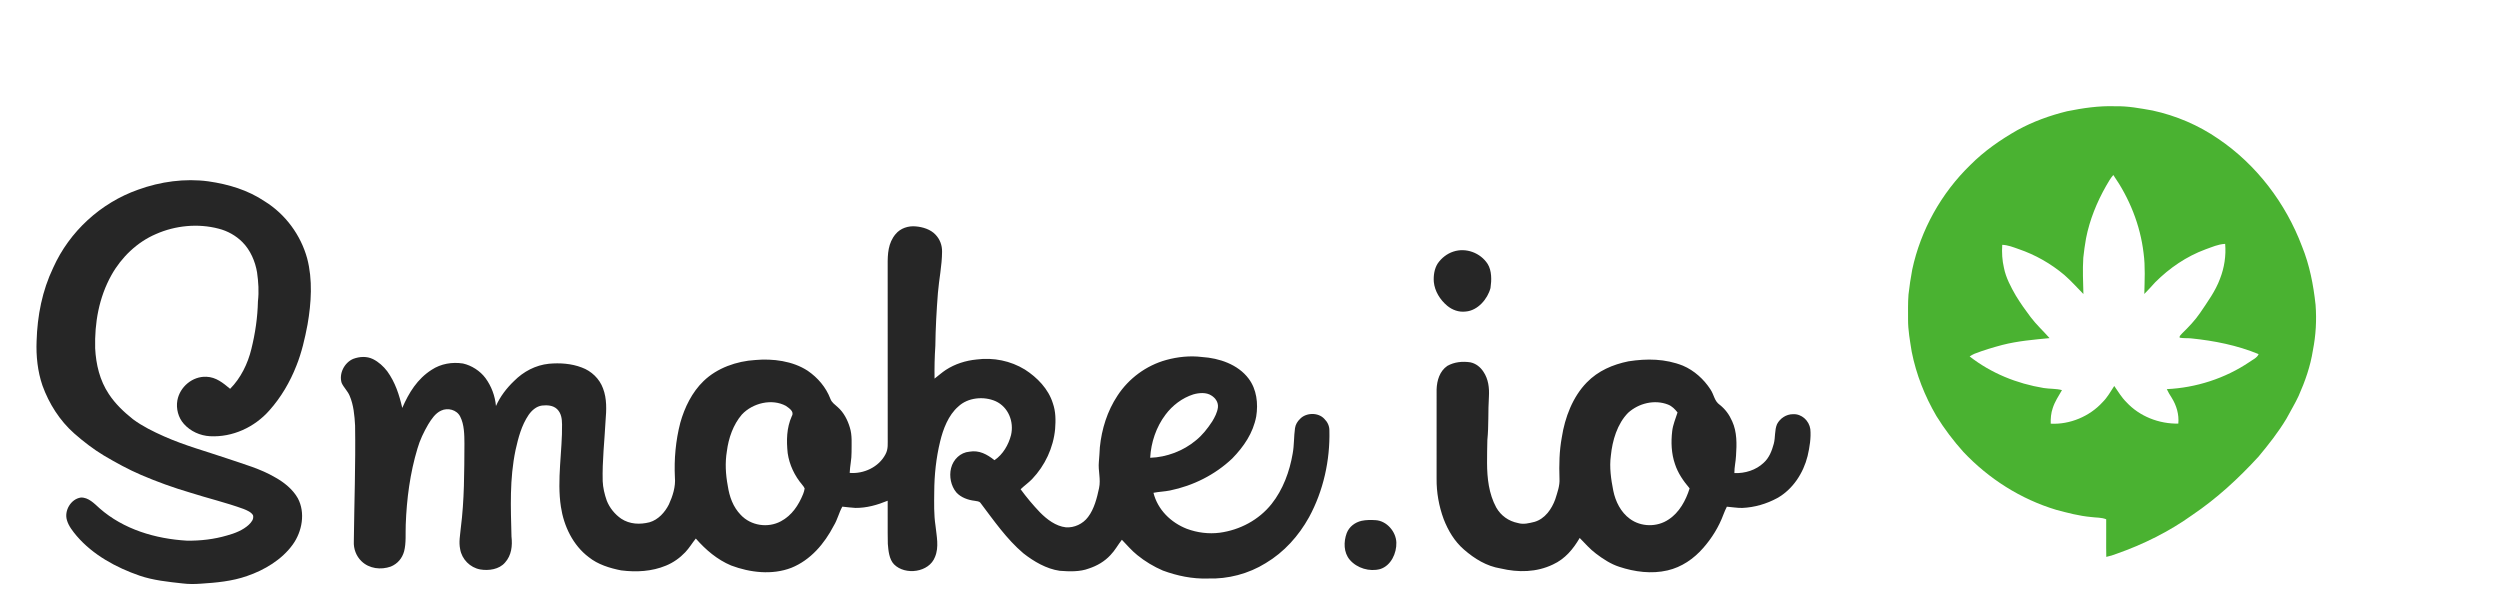
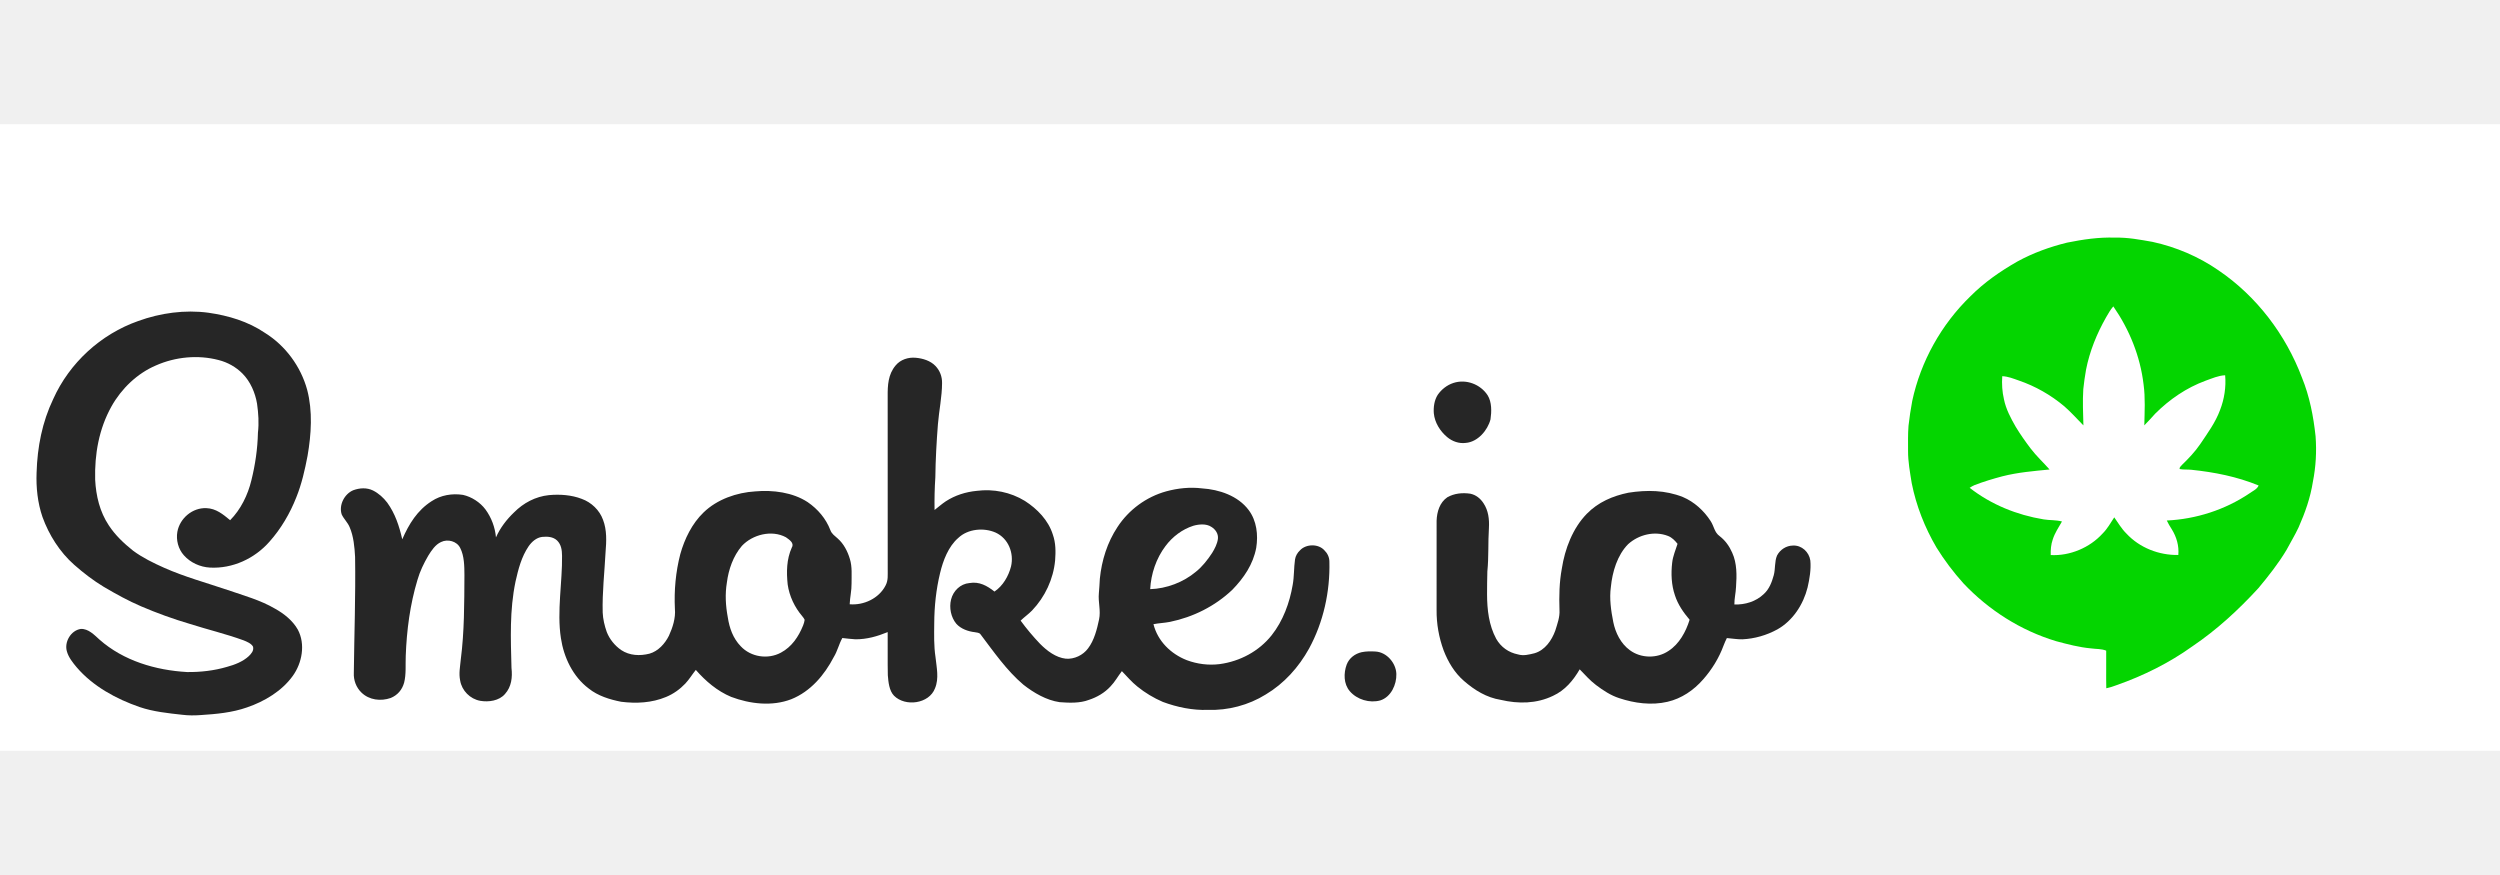
- <svg xmlns="http://www.w3.org/2000/svg" xmlns:xlink="http://www.w3.org/1999/xlink" viewBox="0 0 2072 506" height="36.0pt" width="147.0pt" version="1.1">
+ <svg xmlns="http://www.w3.org/2000/svg" xmlns:xlink="http://www.w3.org/1999/xlink" viewBox="0 0 2072 506" height="35.0pt" width="100.0pt" version="1.1">
  <defs>
    <path d="M 0.00 0.00 L 2072.00 0.00 L 2072.00 506.00 L 0.00 506.00 L 0.00 0.00 Z" id="p0" />
    <path d="M 1753.00 87.35 C 1763.58 87.09 1773.66 89.05 1784.03 90.87 C 1803.50 95.11 1822.12 103.02 1838.53 114.35 C 1870.25 135.80 1894.42 167.71 1907.89 203.44 C 1914.21 219.00 1917.35 235.34 1919.15 251.97 C 1920.10 264.63 1919.40 277.17 1916.93 289.63 C 1914.88 302.80 1910.50 315.25 1905.11 327.39 C 1902.13 333.83 1898.39 339.86 1895.07 346.16 C 1888.36 357.41 1880.14 367.81 1871.76 377.86 C 1855.20 395.89 1837.36 412.35 1817.03 426.09 C 1797.91 439.79 1776.48 450.45 1754.30 458.23 C 1751.47 459.34 1748.67 460.19 1745.69 460.83 C 1745.46 450.44 1745.73 440.05 1745.62 429.66 C 1741.49 428.00 1737.54 428.43 1732.96 427.78 C 1723.10 426.87 1713.72 424.38 1704.18 421.83 C 1674.80 412.99 1648.26 396.10 1627.24 373.82 C 1618.94 364.57 1611.48 354.72 1604.94 344.15 C 1595.26 327.61 1588.16 309.65 1584.43 290.83 C 1583.02 281.95 1581.32 272.90 1581.40 264.00 C 1581.42 257.12 1581.22 250.19 1581.77 243.33 C 1582.55 236.42 1583.57 229.49 1584.87 222.65 C 1591.91 189.89 1608.96 159.32 1633.03 136.01 C 1644.60 124.38 1657.81 115.23 1672.01 107.13 C 1684.90 100.06 1698.92 94.99 1713.17 91.50 C 1726.34 88.85 1739.53 86.87 1753.00 87.35 Z" id="p1" />
    <path d="M 1751.51 144.33 C 1764.90 163.60 1773.84 185.71 1776.60 209.07 C 1778.12 220.13 1777.44 231.78 1777.21 242.93 C 1780.38 239.82 1783.25 236.45 1786.27 233.20 C 1798.14 221.37 1812.09 211.80 1827.87 205.97 C 1833.41 204.04 1838.24 201.71 1844.21 201.41 C 1845.05 211.17 1843.53 221.14 1839.97 230.25 C 1836.20 240.53 1829.58 249.51 1823.47 258.59 C 1819.19 264.88 1813.96 270.30 1808.54 275.60 C 1807.94 276.39 1805.74 278.07 1806.62 279.17 C 1809.65 279.76 1812.92 279.43 1816.01 279.73 C 1835.22 281.71 1854.01 285.40 1871.94 292.77 C 1870.78 295.88 1866.80 297.49 1864.23 299.39 C 1844.10 312.95 1820.04 320.66 1795.83 321.80 C 1796.99 324.33 1798.45 326.67 1799.94 329.01 C 1803.91 335.40 1806.09 342.80 1805.39 350.36 C 1789.41 350.68 1773.31 344.41 1762.38 332.62 C 1758.30 328.61 1755.56 323.81 1752.29 319.18 C 1749.20 323.85 1746.64 328.63 1742.61 332.61 C 1731.96 344.36 1715.47 351.28 1699.64 350.43 C 1699.51 346.03 1699.87 341.69 1701.31 337.51 C 1703.08 332.03 1706.13 327.55 1708.96 322.61 C 1703.93 321.26 1698.87 321.69 1693.79 320.87 C 1671.53 317.20 1650.30 308.63 1632.45 294.70 C 1633.71 293.90 1634.95 293.10 1636.33 292.53 C 1643.89 289.58 1651.65 287.27 1659.49 285.18 C 1672.44 281.88 1685.44 280.81 1698.68 279.52 C 1693.45 273.58 1687.73 268.37 1682.94 262.04 C 1678.59 256.30 1674.41 250.38 1670.68 244.22 C 1666.59 237.13 1662.48 229.41 1660.88 221.33 C 1659.40 215.04 1659.03 208.63 1659.46 202.19 C 1664.32 202.39 1668.59 204.16 1673.11 205.74 C 1686.90 210.45 1699.75 217.77 1710.90 227.15 C 1716.57 232.11 1721.56 237.71 1726.73 242.98 C 1726.46 233.02 1726.01 222.91 1726.63 212.95 C 1727.20 207.58 1727.95 202.10 1728.91 196.79 C 1731.93 181.44 1737.81 167.00 1745.51 153.42 C 1747.38 150.23 1749.06 147.13 1751.51 144.33 Z" id="p2" />
    <path d="M 172.72 149.59 C 189.45 152.01 205.48 156.76 219.60 166.30 C 236.59 176.87 249.32 194.18 254.58 213.46 C 259.24 231.10 257.99 250.38 254.90 268.19 C 252.71 279.77 250.02 291.61 245.59 302.55 C 240.35 315.92 232.91 328.61 223.34 339.35 C 211.01 353.36 192.78 361.83 173.99 360.82 C 165.86 360.37 157.81 356.74 152.39 350.61 C 147.74 345.46 145.80 337.92 147.00 331.15 C 149.03 319.93 159.52 311.05 171.04 311.55 C 179.04 311.81 184.89 316.68 190.73 321.54 C 199.55 312.67 205.41 300.61 208.33 288.54 C 211.54 275.63 213.49 262.33 213.78 249.03 C 214.72 240.98 214.17 233.01 213.05 225.02 C 211.53 215.93 207.54 206.62 200.98 200.02 C 195.59 194.56 188.60 190.67 181.18 188.80 C 164.12 184.32 145.37 186.15 129.27 193.26 C 113.68 199.90 100.59 212.55 92.37 227.27 C 81.97 245.93 78.33 266.81 78.87 288.00 C 79.57 301.41 82.66 314.53 90.17 325.82 C 95.60 334.07 102.56 340.64 110.23 346.76 C 118.07 352.59 127.12 357.00 136.02 360.97 C 153.31 368.63 170.62 373.26 188.62 379.38 C 201.93 383.96 215.87 387.76 228.05 394.93 C 235.40 399.00 242.63 404.79 246.81 412.19 C 253.29 424.21 250.41 439.87 242.63 450.62 C 233.63 463.14 219.13 471.80 204.73 476.69 C 192.40 481.04 179.18 482.24 166.20 483.06 C 161.20 483.43 156.19 483.44 151.20 482.82 C 139.47 481.54 126.93 480.25 115.73 476.40 C 96.36 469.72 77.02 459.21 63.55 443.46 C 60.40 439.69 56.87 435.29 55.51 430.51 C 53.00 422.66 58.72 412.83 66.98 411.66 C 73.24 411.35 78.20 416.67 82.48 420.52 C 102.36 438.07 128.94 445.89 155.00 447.39 C 166.12 447.53 177.47 446.25 188.15 443.09 C 194.46 441.39 201.36 438.73 206.21 434.20 C 208.39 432.06 210.49 429.67 209.73 426.37 C 208.32 423.72 204.55 422.18 201.88 421.11 C 187.41 415.83 171.97 412.16 157.32 407.48 C 143.62 403.45 130.17 398.57 117.04 392.96 C 106.29 388.34 96.21 382.79 86.14 376.86 C 77.36 371.58 69.18 365.26 61.49 358.50 C 49.52 347.92 40.59 333.80 35.19 318.82 C 31.17 307.10 29.83 294.35 30.33 282.01 C 30.95 260.91 34.96 240.26 44.10 221.15 C 57.58 191.14 83.48 167.41 114.49 156.48 C 132.91 149.79 153.24 146.97 172.72 149.59 Z" id="p3" />
    <path d="M 759.02 186.92 C 764.77 187.41 771.24 189.38 775.29 193.70 C 779.01 197.53 780.89 202.62 780.78 207.94 C 780.73 219.32 778.28 230.67 777.35 242.01 C 776.20 256.67 775.39 271.30 775.21 286.00 C 774.61 295.01 774.41 304.06 774.56 313.08 C 777.67 310.67 780.61 308.05 783.88 305.88 C 791.58 300.87 800.40 298.11 809.51 297.22 C 823.35 295.44 837.51 298.27 849.43 305.57 C 859.69 312.15 868.90 321.61 872.59 333.47 C 875.05 340.47 875.03 347.55 874.48 354.87 C 873.03 370.36 866.11 385.14 855.38 396.37 C 852.43 399.41 848.93 401.82 845.89 404.77 C 850.79 411.48 856.26 418.00 862.00 424.00 C 867.67 429.73 875.07 435.41 883.32 436.32 C 890.33 436.89 897.61 433.44 901.78 427.78 C 906.87 421.15 909.18 411.93 910.89 403.87 C 912.50 396.30 910.02 389.67 910.74 382.00 C 911.10 378.00 911.34 374.01 911.55 370.00 C 913.10 354.78 917.70 340.01 926.18 327.19 C 935.51 312.88 950.06 302.20 966.52 297.64 C 976.11 295.01 986.30 293.95 996.19 295.17 C 1010.46 296.07 1026.06 301.29 1034.91 313.15 C 1041.57 322.00 1042.88 333.75 1041.16 344.43 C 1038.55 358.22 1030.91 369.39 1021.28 379.28 C 1006.98 392.83 988.87 401.87 969.61 405.82 C 965.11 406.70 960.50 406.83 955.99 407.72 C 959.51 421.75 970.37 432.35 983.61 437.55 C 992.32 440.79 1001.71 441.98 1010.94 440.80 C 1027.65 438.53 1043.37 430.21 1053.92 416.93 C 1063.32 405.11 1068.88 389.98 1071.37 375.20 C 1072.67 368.20 1072.30 361.12 1073.31 354.11 C 1073.74 351.13 1075.31 348.53 1077.47 346.48 C 1082.48 341.14 1092.59 340.95 1097.58 346.41 C 1100.21 348.96 1101.80 352.25 1101.80 355.95 C 1102.42 380.74 1096.83 406.13 1084.93 427.95 C 1076.34 443.46 1064.31 456.88 1049.01 466.01 C 1034.78 474.86 1017.74 479.32 1001.00 478.75 C 988.37 479.19 975.59 476.53 963.79 472.16 C 956.26 468.93 948.98 464.56 942.62 459.38 C 937.99 455.70 933.95 450.94 929.81 446.64 C 926.50 450.89 924.12 455.46 920.34 459.35 C 915.48 464.62 909.27 468.21 902.50 470.45 C 895.06 473.32 886.11 472.96 878.28 472.36 C 867.31 470.81 856.74 464.60 848.14 457.84 C 834.34 446.14 823.58 430.58 812.73 416.23 C 811.63 414.58 809.60 414.75 807.85 414.35 C 802.36 413.73 796.37 411.60 792.60 407.39 C 788.10 401.98 786.55 394.03 788.25 387.26 C 790.03 380.11 795.94 374.28 803.45 373.64 C 811.58 372.20 818.07 375.83 824.22 380.69 C 831.26 375.94 835.84 367.96 837.94 359.88 C 840.54 348.83 835.75 336.64 825.18 331.81 C 815.41 327.50 802.17 328.67 794.23 336.23 C 785.99 343.35 781.62 354.98 779.15 365.31 C 775.84 378.91 774.36 393.02 774.30 407.00 C 774.20 416.44 773.94 425.66 775.35 435.03 C 776.24 443.55 778.40 452.67 774.93 460.88 C 770.06 473.79 750.23 476.35 740.97 467.01 C 736.89 462.82 736.28 455.55 735.83 450.02 C 735.57 438.12 735.83 426.19 735.71 414.28 C 727.10 417.81 718.38 420.32 708.99 420.25 C 705.35 420.09 701.74 419.52 698.12 419.19 C 695.29 424.26 694.10 429.95 691.04 434.94 C 683.27 449.90 671.82 463.47 655.84 469.90 C 639.93 476.04 621.65 473.86 605.99 467.98 C 594.43 463.13 584.88 454.98 576.69 445.62 C 573.66 449.37 571.25 453.51 567.97 456.96 C 563.48 461.70 558.07 465.55 552.03 468.04 C 540.23 472.97 527.35 473.60 514.79 472.02 C 505.44 470.19 495.46 467.12 487.96 461.05 C 474.82 451.19 467.25 435.22 464.87 419.24 C 461.46 397.07 466.16 372.49 465.82 350.99 C 465.76 346.29 465.20 341.76 461.68 338.32 C 458.29 335.17 453.63 334.96 449.25 335.39 C 444.54 336.01 440.78 339.37 438.14 343.13 C 432.19 351.89 429.57 362.10 427.28 372.30 C 422.26 396.47 423.31 419.55 423.92 444.00 C 424.79 451.72 423.95 459.57 418.55 465.56 C 413.72 471.25 404.97 472.44 398.01 471.24 C 389.62 469.73 382.76 462.81 381.37 454.40 C 380.14 448.45 381.34 443.12 381.88 437.10 C 384.90 413.59 384.78 390.66 384.92 367.00 C 384.87 359.74 384.83 351.18 381.43 344.58 C 378.65 338.90 371.07 336.93 365.56 339.62 C 360.80 341.77 357.60 346.65 354.94 350.95 C 351.28 357.25 348.01 363.97 346.00 370.99 C 339.86 391.33 337.03 412.81 336.28 434.01 C 335.97 441.14 336.73 449.28 334.94 456.19 C 333.31 462.06 329.52 466.54 323.86 468.87 C 315.63 471.76 306.02 470.66 299.59 464.41 C 295.18 460.16 292.95 454.14 293.25 448.05 C 293.61 415.99 294.79 384.11 294.30 351.99 C 293.86 343.82 293.06 334.88 289.77 327.28 C 288.16 323.38 284.93 320.50 283.19 316.73 C 280.69 309.04 285.40 299.80 292.76 296.71 C 298.03 294.76 304.00 294.38 309.15 296.92 C 313.79 299.24 317.81 302.89 320.95 307.00 C 327.57 316.18 330.90 326.46 333.39 337.38 C 338.93 324.68 345.86 313.35 357.79 305.75 C 365.42 300.73 374.74 299.17 383.69 300.55 C 390.87 302.14 397.96 306.73 402.35 312.63 C 407.31 319.41 410.30 327.43 411.06 335.79 C 414.49 327.97 419.89 320.94 426.05 315.07 C 433.85 307.21 443.87 301.90 454.96 300.76 C 463.99 299.93 473.66 300.57 482.19 303.88 C 490.14 306.75 496.91 313.21 499.79 321.21 C 503.07 329.74 502.63 339.05 501.89 347.99 C 501.03 364.77 499.08 381.12 499.51 398.03 C 499.73 403.52 501.06 409.00 502.87 414.17 C 505.20 420.17 509.57 425.53 514.86 429.18 C 521.86 433.82 530.37 434.16 538.32 432.15 C 545.54 430.08 551.11 423.87 554.38 417.34 C 557.52 410.53 560.07 402.57 559.36 394.99 C 558.62 379.73 560.00 364.45 563.83 349.65 C 567.37 337.03 573.56 324.30 583.11 315.12 C 594.36 304.22 610.56 298.59 625.99 297.66 C 640.51 296.37 657.00 298.42 669.42 306.58 C 677.78 312.30 684.57 320.24 688.20 329.76 C 689.38 333.00 691.91 334.48 694.30 336.72 C 699.29 341.07 702.52 347.41 704.37 353.67 C 706.40 360.10 705.73 367.27 705.77 374.04 C 705.87 379.86 704.44 385.44 704.22 391.22 C 715.84 392.21 728.38 386.40 733.87 375.83 C 736.33 371.32 735.65 366.94 735.74 362.00 C 735.70 314.33 735.75 266.67 735.71 219.00 C 735.64 209.72 736.04 200.70 742.29 193.28 C 746.34 188.39 752.82 186.33 759.02 186.92 Z" id="p4" />
    <path d="M 1204.54 207.81 C 1215.03 204.33 1226.98 208.83 1232.94 218.00 C 1236.48 223.63 1236.27 231.62 1235.33 237.98 C 1232.93 247.13 1224.77 256.68 1214.83 257.48 C 1209.19 258.20 1203.69 256.24 1199.38 252.64 C 1193.54 247.75 1189.09 240.63 1188.35 232.95 C 1187.95 227.82 1188.77 222.00 1191.61 217.60 C 1194.72 213.11 1199.32 209.51 1204.54 207.81 Z" id="p5" />
    <path d="M 1394.73 302.32 C 1404.16 306.30 1412.21 313.64 1417.73 322.19 C 1420.74 326.83 1420.82 331.58 1425.24 334.74 C 1429.94 338.40 1433.26 343.02 1435.63 348.45 C 1439.71 357.33 1439.46 367.38 1438.82 376.92 C 1438.62 381.79 1437.39 386.49 1437.45 391.39 C 1446.28 391.71 1455.32 388.96 1461.79 382.79 C 1466.34 378.68 1468.52 372.91 1470.09 367.14 C 1471.52 361.86 1470.67 355.76 1472.81 350.81 C 1475.36 345.93 1480.43 342.61 1486.00 342.56 C 1493.23 342.15 1499.39 347.95 1500.40 354.93 C 1501.10 362.26 1499.78 370.12 1498.13 377.26 C 1494.64 391.32 1485.90 404.85 1473.08 412.04 C 1464.16 416.92 1454.20 419.80 1444.04 420.26 C 1439.78 420.37 1435.48 419.52 1431.22 419.23 C 1430.19 421.28 1429.26 423.38 1428.45 425.53 C 1424.67 435.79 1418.78 445.35 1411.54 453.53 C 1403.74 462.47 1393.68 469.35 1382.02 472.05 C 1368.81 475.13 1354.74 473.27 1342.00 469.03 C 1335.04 466.79 1328.62 462.58 1322.82 458.18 C 1317.70 454.34 1313.70 449.67 1309.25 445.14 C 1303.83 454.44 1297.12 462.50 1287.15 467.10 C 1273.45 473.69 1258.40 473.87 1243.80 470.44 C 1232.07 468.55 1222.11 462.41 1213.29 454.72 C 1205.48 447.96 1200.19 439.01 1196.49 429.46 C 1192.57 418.81 1190.53 407.36 1190.65 396.00 C 1190.66 371.32 1190.65 346.63 1190.66 321.95 C 1190.92 314.61 1193.18 306.89 1199.54 302.54 C 1205.37 299.26 1212.02 298.62 1218.57 299.57 C 1223.24 300.52 1226.98 303.54 1229.53 307.48 C 1233.61 313.58 1234.42 320.82 1234.02 328.00 C 1233.23 339.95 1233.93 352.08 1232.72 363.96 C 1232.46 370.30 1232.57 376.65 1232.47 383.00 C 1232.53 395.73 1233.94 408.51 1240.07 419.87 C 1243.96 426.70 1250.33 431.22 1258.03 432.76 C 1262.76 434.16 1267.20 432.92 1271.87 431.79 C 1280.49 429.27 1286.11 421.11 1289.02 413.04 C 1290.73 407.48 1292.88 401.81 1292.50 396.03 C 1292.12 384.50 1292.33 373.04 1294.44 361.68 C 1296.97 345.34 1303.45 328.16 1315.19 316.19 C 1324.57 306.58 1336.68 301.39 1349.67 298.75 C 1364.98 296.36 1380.17 296.56 1394.73 302.32 Z" id="p6" />
    <path d="M 1003.91 327.03 C 1007.37 329.10 1009.90 332.79 1009.41 336.97 C 1008.88 341.09 1006.80 345.13 1004.64 348.64 C 1000.91 354.32 996.55 359.95 991.21 364.22 C 980.80 372.99 966.85 378.27 953.28 378.69 C 953.95 365.97 958.26 353.16 965.96 342.97 C 971.71 335.26 979.82 329.09 989.01 326.16 C 993.64 324.85 999.69 324.26 1003.91 327.03 Z" id="p7" />
    <path d="M 651.36 335.68 C 654.02 337.61 658.54 340.36 656.26 344.17 C 651.88 353.99 651.74 364.29 652.83 374.82 C 654.20 384.46 658.60 393.71 664.90 401.10 C 665.63 402.02 666.47 403.01 666.90 404.11 C 666.71 405.69 666.19 407.25 665.63 408.74 C 661.87 418.04 656.27 426.49 647.21 431.32 C 636.46 437.13 622.34 435.01 613.95 426.05 C 607.50 419.40 604.55 410.95 603.18 401.94 C 601.41 392.44 600.84 382.85 602.43 373.28 C 603.82 362.39 607.65 351.28 614.86 342.85 C 623.74 333.37 639.63 329.36 651.36 335.68 Z" id="p8" />
    <path d="M 1382.47 334.60 C 1385.83 335.92 1388.14 338.38 1390.34 341.13 C 1388.71 346.40 1386.50 351.22 1385.90 356.77 C 1384.85 365.70 1385.23 375.30 1388.20 383.85 C 1390.69 391.54 1395.20 397.94 1400.35 404.06 C 1397.29 413.93 1391.79 424.13 1382.90 429.86 C 1373.40 436.32 1360.00 436.12 1350.77 429.24 C 1343.31 423.82 1338.89 414.87 1337.09 406.00 C 1335.23 396.62 1333.75 386.49 1335.08 376.96 C 1336.29 364.49 1340.37 350.51 1349.40 341.40 C 1358.15 333.48 1371.29 330.22 1382.47 334.60 Z" id="p9" />
    <path d="M 1128.55 430.93 C 1132.29 430.14 1136.25 430.16 1140.05 430.39 C 1149.30 430.91 1157.03 439.92 1157.30 448.96 C 1157.57 457.76 1152.89 468.05 1143.99 470.90 C 1135.14 473.34 1124.71 470.26 1118.71 463.26 C 1113.53 457.22 1113.52 448.32 1116.14 441.17 C 1118.21 435.79 1123.01 432.18 1128.55 430.93 Z" id="p10" />
  </defs>
  <g stroke-width="10pt">
    <use stroke="#ffffff" xlink:href="#p0" />
-     <use stroke="#4ab231" xlink:href="#p1" />
+     <use stroke="#04d500" xlink:href="#p1" />
    <use stroke="#ffffff" xlink:href="#p2" />
    <use stroke="#262626" xlink:href="#p3" />
    <use stroke="#262626" xlink:href="#p4" />
    <use stroke="#262626" xlink:href="#p5" />
    <use stroke="#262626" xlink:href="#p6" />
    <use stroke="#ffffff" xlink:href="#p7" />
    <use stroke="#ffffff" xlink:href="#p8" />
    <use stroke="#ffffff" xlink:href="#p9" />
    <use stroke="#262626" xlink:href="#p10" />
  </g>
  <g>
    <use xlink:href="#p0" fill="#ffffff" />
-     <use xlink:href="#p1" fill="#4ab231" />
+     <use xlink:href="#p1" fill="#04d500" />
    <use xlink:href="#p2" fill="#ffffff" />
    <use xlink:href="#p3" fill="#262626" />
    <use xlink:href="#p4" fill="#262626" />
    <use xlink:href="#p5" fill="#262626" />
    <use xlink:href="#p6" fill="#262626" />
    <use xlink:href="#p7" fill="#ffffff" />
    <use xlink:href="#p8" fill="#ffffff" />
    <use xlink:href="#p9" fill="#ffffff" />
    <use xlink:href="#p10" fill="#262626" />
  </g>
</svg>
